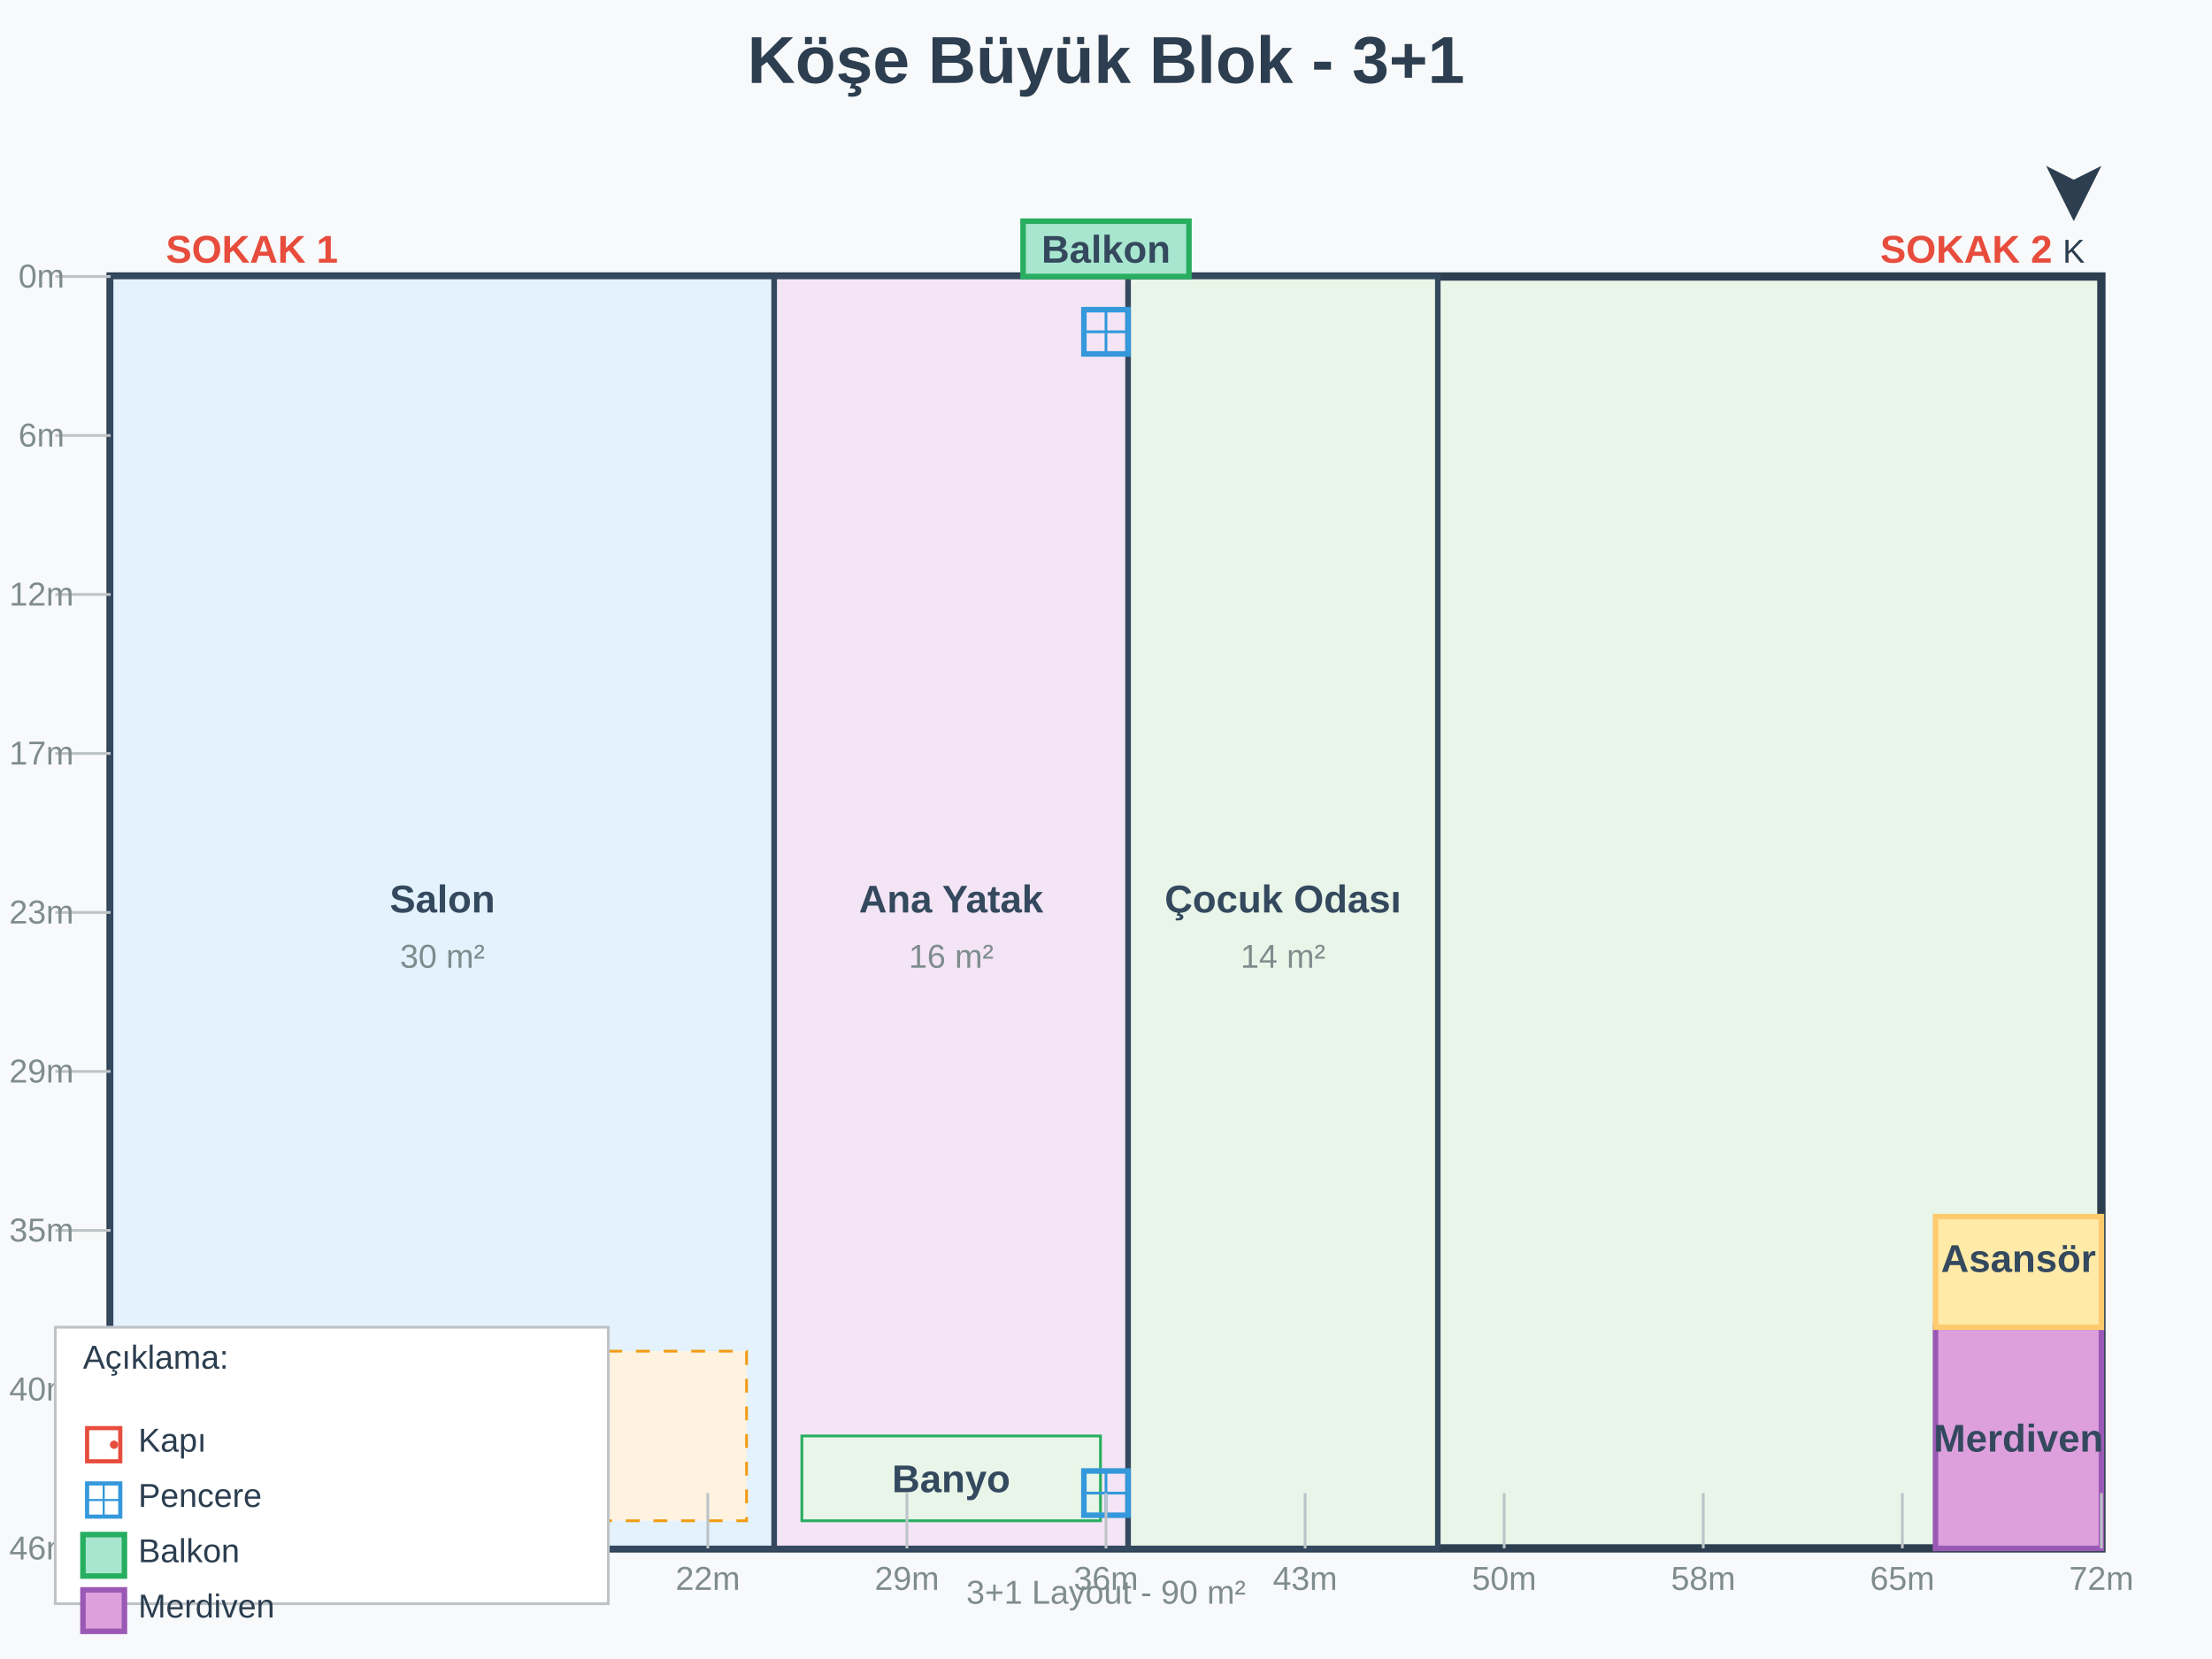
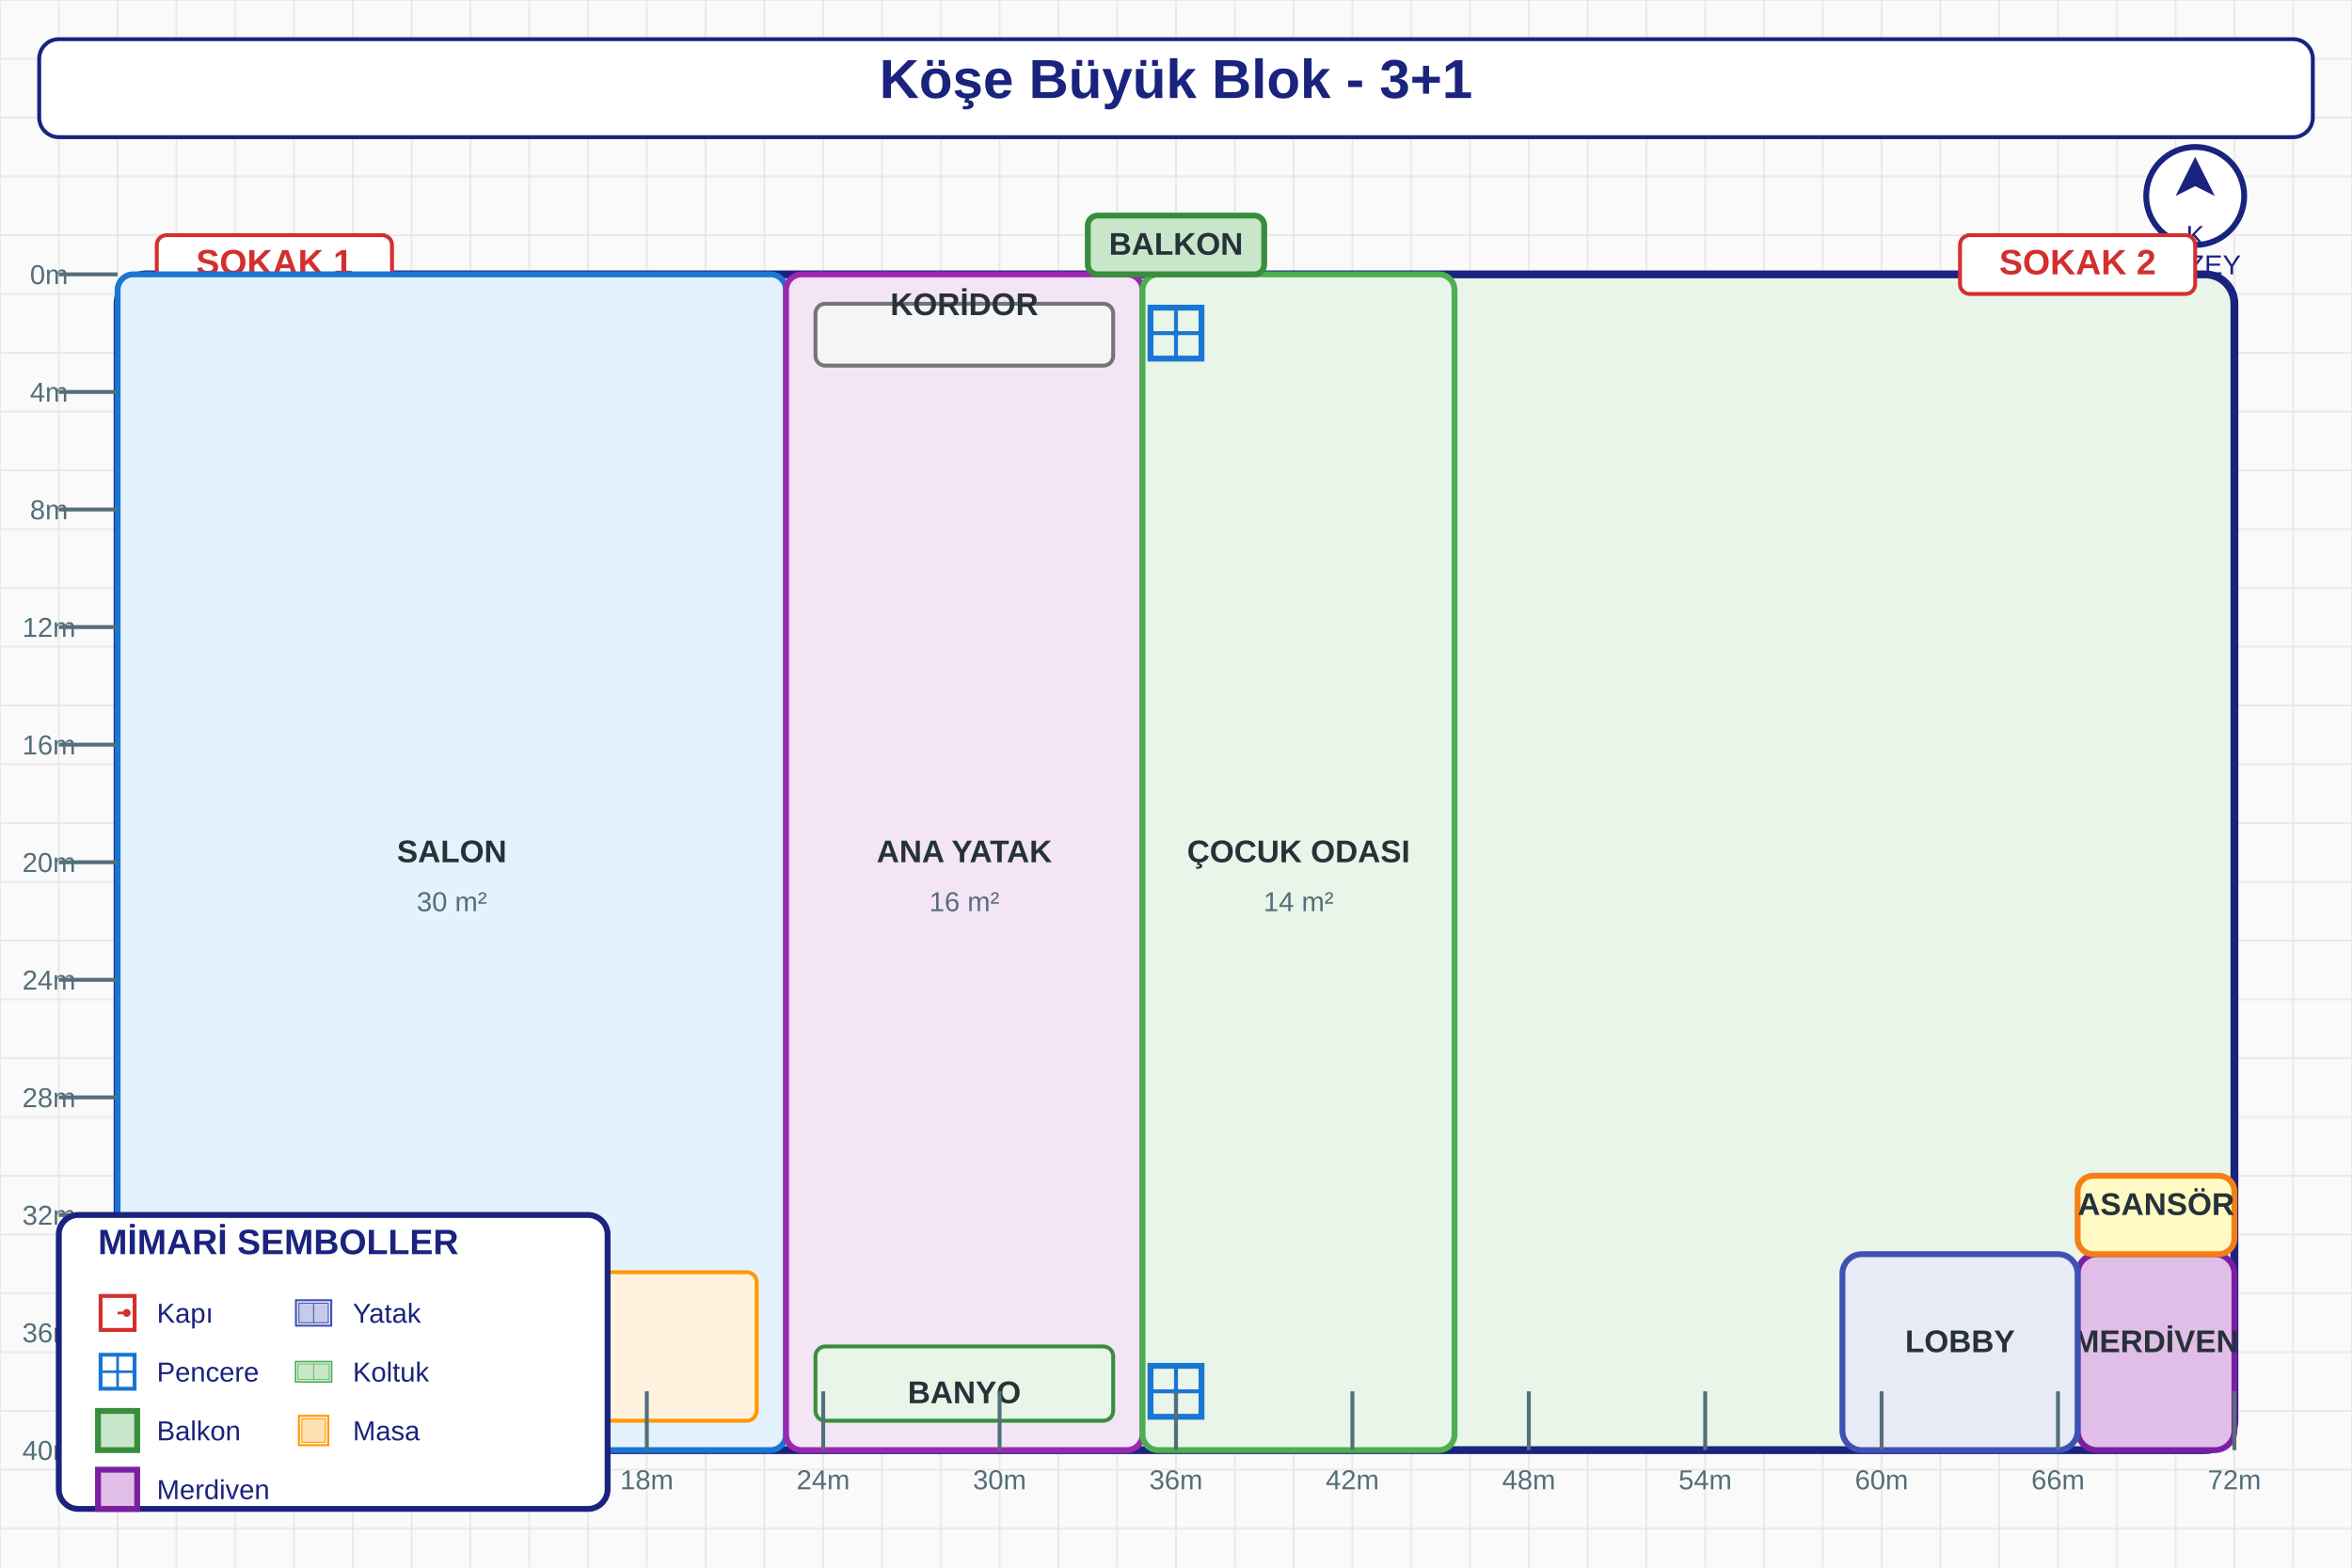
- <svg xmlns="http://www.w3.org/2000/svg" width="800" height="600">
+ <svg xmlns="http://www.w3.org/2000/svg" width="1200" height="800">
  <defs>
    <style>
-       .plan-title { font: bold 24px 'Segoe UI', Arial; fill: #2c3e50; }
-       .room-label { font: bold 14px 'Segoe UI', Arial; fill: #34495e; }
-       .measurement { font: 12px 'Segoe UI', Arial; fill: #7f8c8d; }
-       .legend-text { font: 12px 'Segoe UI', Arial; fill: #2c3e50; }
-       .building-outline { fill: #e8f5e8; stroke: #2c3e50; stroke-width: 3; }
-       .room-divider { stroke: #34495e; stroke-width: 2; fill: none; }
-       .door-line { stroke: #e74c3c; stroke-width: 3; fill: none; stroke-dasharray: 5,5; }
-       .window-line { stroke: #3498db; stroke-width: 2; fill: none; }
-       .balcony { fill: #a8e6cf; stroke: #27ae60; stroke-width: 2; }
-       .common-area { fill: #ffeaa7; stroke: #fdcb6e; stroke-width: 2; }
-       .stairs { fill: #dda0dd; stroke: #9b59b6; stroke-width: 2; }
-       .street-marker { fill: #e74c3c; font: bold 14px Arial; }
-       .north-arrow { fill: #2c3e50; }
+       .plan-title { font: bold 28px 'Segoe UI', Arial; fill: #1a237e; }
+       .room-label { font: bold 16px 'Segoe UI', Arial; fill: #263238; }
+       .measurement { font: 14px 'Segoe UI', Arial; fill: #546e7a; }
+       .legend-text { font: 14px 'Segoe UI', Arial; fill: #1a237e; }
+       .building-outline { fill: #e8f5e8; stroke: #1a237e; stroke-width: 4; }
+       .room-divider { stroke: #37474f; stroke-width: 3; fill: none; }
+       .door-line { stroke: #d32f2f; stroke-width: 4; fill: none; stroke-dasharray: 8,4; }
+       .window-line { stroke: #1976d2; stroke-width: 3; fill: none; }
+       .balcony { fill: #c8e6c9; stroke: #388e3c; stroke-width: 3; }
+       .common-area { fill: #fff9c4; stroke: #f57f17; stroke-width: 3; }
+       .stairs { fill: #e1bee7; stroke: #7b1fa2; stroke-width: 3; }
+       .street-marker { fill: #d32f2f; font: bold 18px Arial; }
+       .north-arrow { fill: #1a237e; }
+       .grid-line { stroke: #e0e0e0; stroke-width: 1; opacity: 0.6; }
+       .furniture { fill: #f5f5f5; stroke: #757575; stroke-width: 2; }
+       .texture { fill: url(#wallTexture); }
    </style>
-     <symbol id="door" viewBox="0 0 20 20">
-       <rect x="2" y="2" width="16" height="16" fill="none" stroke="#e74c3c" stroke-width="2" />
-       <circle cx="15" cy="10" r="2" fill="#e74c3c" />
-     </symbol>
-     <symbol id="window" viewBox="0 0 20 20">
-       <rect x="2" y="2" width="16" height="16" fill="none" stroke="#3498db" stroke-width="2" />
-       <line x1="2" y1="10" x2="18" y2="10" stroke="#3498db" stroke-width="1" />
-       <line x1="10" y1="2" x2="10" y2="18" stroke="#3498db" stroke-width="1" />
+     <pattern id="wallTexture" patternUnits="userSpaceOnUse" width="20" height="20">
+       <rect width="20" height="20" fill="#f5f5f5" />
+       <line x1="0" y1="0" x2="20" y2="20" stroke="#e0e0e0" stroke-width="1" />
+       <line x1="20" y1="0" x2="0" y2="20" stroke="#e0e0e0" stroke-width="1" />
+     </pattern>
+     <symbol id="door" viewBox="0 0 30 30">
+       <rect x="2" y="2" width="26" height="26" fill="none" stroke="#d32f2f" stroke-width="3" />
+       <circle cx="22" cy="15" r="3" fill="#d32f2f" />
+       <line x1="15" y1="15" x2="22" y2="15" stroke="#d32f2f" stroke-width="2" />
+     </symbol>
+     <symbol id="window" viewBox="0 0 30 30">
+       <rect x="2" y="2" width="26" height="26" fill="none" stroke="#1976d2" stroke-width="3" />
+       <line x1="2" y1="15" x2="28" y2="15" stroke="#1976d2" stroke-width="2" />
+       <line x1="15" y1="2" x2="15" y2="28" stroke="#1976d2" stroke-width="2" />
+       <circle cx="15" cy="15" r="2" fill="#1976d2" opacity="0.3" />
+     </symbol>
+     <symbol id="bed" viewBox="0 0 40 30">
+       <rect x="2" y="2" width="36" height="26" fill="#e8eaf6" stroke="#3f51b5" stroke-width="2" />
+       <rect x="5" y="5" width="30" height="20" fill="#c5cae9" stroke="#3f51b5" stroke-width="1" />
+       <line x1="20" y1="5" x2="20" y2="25" stroke="#3f51b5" stroke-width="1" />
+     </symbol>
+     <symbol id="sofa" viewBox="0 0 50 30">
+       <rect x="2" y="2" width="46" height="26" fill="#e8f5e8" stroke="#4caf50" stroke-width="2" />
+       <rect x="5" y="5" width="40" height="20" fill="#c8e6c9" stroke="#4caf50" stroke-width="1" />
+       <line x1="25" y1="5" x2="25" y2="25" stroke="#4caf50" stroke-width="1" />
+     </symbol>
+     <symbol id="table" viewBox="0 0 40 40">
+       <rect x="5" y="5" width="30" height="30" fill="#fff3e0" stroke="#ff9800" stroke-width="2" />
+       <rect x="8" y="8" width="24" height="24" fill="#ffe0b2" stroke="#ff9800" stroke-width="1" />
    </symbol>
  </defs>
-   <rect x="0" y="0" width="800" height="600" fill="#f8f9fa" />
-   <text x="400" y="30" text-anchor="middle" class="plan-title">Köşe Büyük Blok - 3+1</text>
-   <g transform="translate(740, 60)">
-     <polygon points="0,0 10,20 20,0 10,5" class="north-arrow" />
-     <text x="10" y="35" text-anchor="middle" class="legend-text">K</text>
+   <rect x="0" y="0" width="1200" height="800" fill="#fafafa" />
+   <line x1="0" y1="0" x2="0" y2="800" class="grid-line" />
+   <line x1="30" y1="0" x2="30" y2="800" class="grid-line" />
+   <line x1="60" y1="0" x2="60" y2="800" class="grid-line" />
+   <line x1="90" y1="0" x2="90" y2="800" class="grid-line" />
+   <line x1="120" y1="0" x2="120" y2="800" class="grid-line" />
+   <line x1="150" y1="0" x2="150" y2="800" class="grid-line" />
+   <line x1="180" y1="0" x2="180" y2="800" class="grid-line" />
+   <line x1="210" y1="0" x2="210" y2="800" class="grid-line" />
+   <line x1="240" y1="0" x2="240" y2="800" class="grid-line" />
+   <line x1="270" y1="0" x2="270" y2="800" class="grid-line" />
+   <line x1="300" y1="0" x2="300" y2="800" class="grid-line" />
+   <line x1="330" y1="0" x2="330" y2="800" class="grid-line" />
+   <line x1="360" y1="0" x2="360" y2="800" class="grid-line" />
+   <line x1="390" y1="0" x2="390" y2="800" class="grid-line" />
+   <line x1="420" y1="0" x2="420" y2="800" class="grid-line" />
+   <line x1="450" y1="0" x2="450" y2="800" class="grid-line" />
+   <line x1="480" y1="0" x2="480" y2="800" class="grid-line" />
+   <line x1="510" y1="0" x2="510" y2="800" class="grid-line" />
+   <line x1="540" y1="0" x2="540" y2="800" class="grid-line" />
+   <line x1="570" y1="0" x2="570" y2="800" class="grid-line" />
+   <line x1="600" y1="0" x2="600" y2="800" class="grid-line" />
+   <line x1="630" y1="0" x2="630" y2="800" class="grid-line" />
+   <line x1="660" y1="0" x2="660" y2="800" class="grid-line" />
+   <line x1="690" y1="0" x2="690" y2="800" class="grid-line" />
+   <line x1="720" y1="0" x2="720" y2="800" class="grid-line" />
+   <line x1="750" y1="0" x2="750" y2="800" class="grid-line" />
+   <line x1="780" y1="0" x2="780" y2="800" class="grid-line" />
+   <line x1="810" y1="0" x2="810" y2="800" class="grid-line" />
+   <line x1="840" y1="0" x2="840" y2="800" class="grid-line" />
+   <line x1="870" y1="0" x2="870" y2="800" class="grid-line" />
+   <line x1="900" y1="0" x2="900" y2="800" class="grid-line" />
+   <line x1="930" y1="0" x2="930" y2="800" class="grid-line" />
+   <line x1="960" y1="0" x2="960" y2="800" class="grid-line" />
+   <line x1="990" y1="0" x2="990" y2="800" class="grid-line" />
+   <line x1="1020" y1="0" x2="1020" y2="800" class="grid-line" />
+   <line x1="1050" y1="0" x2="1050" y2="800" class="grid-line" />
+   <line x1="1080" y1="0" x2="1080" y2="800" class="grid-line" />
+   <line x1="1110" y1="0" x2="1110" y2="800" class="grid-line" />
+   <line x1="1140" y1="0" x2="1140" y2="800" class="grid-line" />
+   <line x1="1170" y1="0" x2="1170" y2="800" class="grid-line" />
+   <line x1="1200" y1="0" x2="1200" y2="800" class="grid-line" />
+   <line x1="0" y1="0" x2="1200" y2="0" class="grid-line" />
+   <line x1="0" y1="30" x2="1200" y2="30" class="grid-line" />
+   <line x1="0" y1="60" x2="1200" y2="60" class="grid-line" />
+   <line x1="0" y1="90" x2="1200" y2="90" class="grid-line" />
+   <line x1="0" y1="120" x2="1200" y2="120" class="grid-line" />
+   <line x1="0" y1="150" x2="1200" y2="150" class="grid-line" />
+   <line x1="0" y1="180" x2="1200" y2="180" class="grid-line" />
+   <line x1="0" y1="210" x2="1200" y2="210" class="grid-line" />
+   <line x1="0" y1="240" x2="1200" y2="240" class="grid-line" />
+   <line x1="0" y1="270" x2="1200" y2="270" class="grid-line" />
+   <line x1="0" y1="300" x2="1200" y2="300" class="grid-line" />
+   <line x1="0" y1="330" x2="1200" y2="330" class="grid-line" />
+   <line x1="0" y1="360" x2="1200" y2="360" class="grid-line" />
+   <line x1="0" y1="390" x2="1200" y2="390" class="grid-line" />
+   <line x1="0" y1="420" x2="1200" y2="420" class="grid-line" />
+   <line x1="0" y1="450" x2="1200" y2="450" class="grid-line" />
+   <line x1="0" y1="480" x2="1200" y2="480" class="grid-line" />
+   <line x1="0" y1="510" x2="1200" y2="510" class="grid-line" />
+   <line x1="0" y1="540" x2="1200" y2="540" class="grid-line" />
+   <line x1="0" y1="570" x2="1200" y2="570" class="grid-line" />
+   <line x1="0" y1="600" x2="1200" y2="600" class="grid-line" />
+   <line x1="0" y1="630" x2="1200" y2="630" class="grid-line" />
+   <line x1="0" y1="660" x2="1200" y2="660" class="grid-line" />
+   <line x1="0" y1="690" x2="1200" y2="690" class="grid-line" />
+   <line x1="0" y1="720" x2="1200" y2="720" class="grid-line" />
+   <line x1="0" y1="750" x2="1200" y2="750" class="grid-line" />
+   <line x1="0" y1="780" x2="1200" y2="780" class="grid-line" />
+   <rect x="20" y="20" width="1160" height="50" fill="white" stroke="#1a237e" stroke-width="2" rx="10" />
+   <text x="600" y="50" text-anchor="middle" class="plan-title">Köşe Büyük Blok - 3+1</text>
+   <g transform="translate(1100, 80)">
+     <circle cx="20" cy="20" r="25" fill="white" stroke="#1a237e" stroke-width="3" />
+     <polygon points="20,0 30,20 20,15 10,20" class="north-arrow" />
+     <text x="20" y="45" text-anchor="middle" class="legend-text">K</text>
+     <text x="20" y="60" text-anchor="middle" class="legend-text">KUZEY</text>
  </g>
-   <rect x="40" y="100" width="720" height="460" class="building-outline" />
-   <text x="60" y="95" class="street-marker">SOKAK 1</text>
-   <text x="680" y="95" class="street-marker">SOKAK 2</text>
-   <rect x="40" y="100" width="240" height="460" fill="#e3f2fd" stroke="#34495e" stroke-width="2" />
-   <text x="160" y="330" text-anchor="middle" class="room-label">Salon</text>
-   <text x="160" y="350" text-anchor="middle" class="measurement">30 m²</text>
-   <rect x="280" y="100" width="128" height="460" fill="#f3e5f5" stroke="#34495e" stroke-width="2" />
-   <text x="344" y="330" text-anchor="middle" class="room-label">Ana Yatak</text>
-   <text x="344" y="350" text-anchor="middle" class="measurement">16 m²</text>
-   <rect x="408" y="100" width="112" height="460" fill="#e8f5e8" stroke="#34495e" stroke-width="2" />
-   <text x="464" y="330" text-anchor="middle" class="room-label">Çocuk Odası</text>
-   <text x="464" y="350" text-anchor="middle" class="measurement">14 m²</text>
-   <rect x="50" y="488.667" width="220" height="61.333" fill="#fff3e0" stroke="#f39c12" stroke-width="1" stroke-dasharray="5,5" />
-   <text x="160" y="524.333" text-anchor="middle" class="room-label">Mutfak</text>
-   <rect x="290" y="519.333" width="108" height="30.667" fill="#e8f5e8" stroke="#27ae60" stroke-width="1" />
-   <text x="344" y="539.667" text-anchor="middle" class="room-label">Banyo</text>
-   <use href="#door" x="60" y="530" width="20" height="20" />
-   <text x="70" y="550" class="measurement">Giriş</text>
-   <use href="#window" x="390" y="110" width="20" height="20" />
-   <use href="#window" x="390" y="530" width="20" height="20" />
-   <rect x="370" y="80" width="60" height="20" class="balcony" />
-   <text x="400" y="95" text-anchor="middle" class="room-label">Balkon</text>
-   <text x="400" y="580" text-anchor="middle" class="measurement">3+1 Layout - 90 m²</text>
-   <rect x="700" y="480" width="60" height="80" class="stairs" />
-   <text x="730" y="525" text-anchor="middle" class="room-label">Merdiven</text>
-   <rect x="700" y="440" width="60" height="40" class="common-area" />
-   <text x="730" y="460" text-anchor="middle" class="room-label">Asansör</text>
-   <line x1="40" y1="540" x2="40" y2="560" stroke="#bdc3c7" stroke-width="1" />
-   <text x="40" y="575" text-anchor="middle" class="measurement">0m</text>
-   <line x1="112" y1="540" x2="112" y2="560" stroke="#bdc3c7" stroke-width="1" />
-   <text x="112" y="575" text-anchor="middle" class="measurement">7m</text>
-   <line x1="184" y1="540" x2="184" y2="560" stroke="#bdc3c7" stroke-width="1" />
-   <text x="184" y="575" text-anchor="middle" class="measurement">14m</text>
-   <line x1="256" y1="540" x2="256" y2="560" stroke="#bdc3c7" stroke-width="1" />
-   <text x="256" y="575" text-anchor="middle" class="measurement">22m</text>
-   <line x1="328" y1="540" x2="328" y2="560" stroke="#bdc3c7" stroke-width="1" />
-   <text x="328" y="575" text-anchor="middle" class="measurement">29m</text>
-   <line x1="400" y1="540" x2="400" y2="560" stroke="#bdc3c7" stroke-width="1" />
-   <text x="400" y="575" text-anchor="middle" class="measurement">36m</text>
-   <line x1="472" y1="540" x2="472" y2="560" stroke="#bdc3c7" stroke-width="1" />
-   <text x="472" y="575" text-anchor="middle" class="measurement">43m</text>
-   <line x1="544" y1="540" x2="544" y2="560" stroke="#bdc3c7" stroke-width="1" />
-   <text x="544" y="575" text-anchor="middle" class="measurement">50m</text>
-   <line x1="616" y1="540" x2="616" y2="560" stroke="#bdc3c7" stroke-width="1" />
-   <text x="616" y="575" text-anchor="middle" class="measurement">58m</text>
-   <line x1="688" y1="540" x2="688" y2="560" stroke="#bdc3c7" stroke-width="1" />
-   <text x="688" y="575" text-anchor="middle" class="measurement">65m</text>
-   <line x1="760" y1="540" x2="760" y2="560" stroke="#bdc3c7" stroke-width="1" />
-   <text x="760" y="575" text-anchor="middle" class="measurement">72m</text>
-   <line x1="20" y1="100" x2="40" y2="100" stroke="#bdc3c7" stroke-width="1" />
-   <text x="15" y="104" text-anchor="middle" class="measurement">0m</text>
-   <line x1="20" y1="157.5" x2="40" y2="157.5" stroke="#bdc3c7" stroke-width="1" />
-   <text x="15" y="161.5" text-anchor="middle" class="measurement">6m</text>
-   <line x1="20" y1="215" x2="40" y2="215" stroke="#bdc3c7" stroke-width="1" />
-   <text x="15" y="219" text-anchor="middle" class="measurement">12m</text>
-   <line x1="20" y1="272.5" x2="40" y2="272.5" stroke="#bdc3c7" stroke-width="1" />
-   <text x="15" y="276.5" text-anchor="middle" class="measurement">17m</text>
-   <line x1="20" y1="330" x2="40" y2="330" stroke="#bdc3c7" stroke-width="1" />
-   <text x="15" y="334" text-anchor="middle" class="measurement">23m</text>
-   <line x1="20" y1="387.5" x2="40" y2="387.5" stroke="#bdc3c7" stroke-width="1" />
-   <text x="15" y="391.5" text-anchor="middle" class="measurement">29m</text>
-   <line x1="20" y1="445" x2="40" y2="445" stroke="#bdc3c7" stroke-width="1" />
-   <text x="15" y="449" text-anchor="middle" class="measurement">35m</text>
-   <line x1="20" y1="502.5" x2="40" y2="502.5" stroke="#bdc3c7" stroke-width="1" />
-   <text x="15" y="506.5" text-anchor="middle" class="measurement">40m</text>
-   <line x1="20" y1="560" x2="40" y2="560" stroke="#bdc3c7" stroke-width="1" />
-   <text x="15" y="564" text-anchor="middle" class="measurement">46m</text>
-   <rect x="20" y="480" width="200" height="100" fill="white" stroke="#bdc3c7" stroke-width="1" />
-   <text x="30" y="495" class="legend-text">Açıklama:</text>
-   <use href="#door" x="30" y="515" width="15" height="15" />
-   <text x="50" y="525" class="legend-text">Kapı</text>
-   <use href="#window" x="30" y="535" width="15" height="15" />
-   <text x="50" y="545" class="legend-text">Pencere</text>
-   <rect x="30" y="555" width="15" height="15" class="balcony" />
-   <text x="50" y="565" class="legend-text">Balkon</text>
-   <rect x="30" y="575" width="15" height="15" class="stairs" />
-   <text x="50" y="585" class="legend-text">Merdiven</text>
+   <rect x="60" y="140" width="1080" height="600" class="building-outline" rx="15" />
+   <rect x="80" y="120" width="120" height="30" fill="white" stroke="#d32f2f" stroke-width="2" rx="5" />
+   <text x="140" y="140" text-anchor="middle" class="street-marker">SOKAK 1</text>
+   <rect x="1000" y="120" width="120" height="30" fill="white" stroke="#d32f2f" stroke-width="2" rx="5" />
+   <text x="1060" y="140" text-anchor="middle" class="street-marker">SOKAK 2</text>
+   <rect x="60" y="140" width="341.053" height="600" fill="#e3f2fd" stroke="#1976d2" stroke-width="3" rx="8" />
+   <text x="230.526" y="440" text-anchor="middle" class="room-label">SALON</text>
+   <text x="230.526" y="465" text-anchor="middle" class="measurement">30 m²</text>
+   <rect x="401.053" y="140" width="181.895" height="600" fill="#f3e5f5" stroke="#9c27b0" stroke-width="3" rx="8" />
+   <text x="492" y="440" text-anchor="middle" class="room-label">ANA YATAK</text>
+   <text x="492" y="465" text-anchor="middle" class="measurement">16 m²</text>
+   <rect x="582.947" y="140" width="159.158" height="600" fill="#e8f5e8" stroke="#4caf50" stroke-width="3" rx="8" />
+   <text x="662.526" y="440" text-anchor="middle" class="room-label">ÇOCUK ODASI</text>
+   <text x="662.526" y="465" text-anchor="middle" class="measurement">14 m²</text>
+   <rect x="75" y="649.211" width="311.053" height="75.789" fill="#fff3e0" stroke="#ff9800" stroke-width="2" rx="5" />
+   <text x="230.526" y="697.105" text-anchor="middle" class="room-label">MUTFAK</text>
+   <rect x="416.053" y="687.105" width="151.895" height="37.895" fill="#e8f5e8" stroke="#388e3c" stroke-width="2" rx="5" />
+   <text x="492" y="716.053" text-anchor="middle" class="room-label">BANYO</text>
+   <rect x="416.053" y="155" width="151.895" height="31.579" fill="#f5f5f5" stroke="#757575" stroke-width="2" rx="5" />
+   <text x="492" y="160.789" text-anchor="middle" class="room-label">KORİDOR</text>
+   <use href="#door" x="85" y="705" width="30" height="30" />
+   <text x="100" y="730" class="measurement">GİRİŞ</text>
+   <use href="#window" x="585" y="155" width="30" height="30" />
+   <use href="#window" x="585" y="695" width="30" height="30" />
+   <rect x="555" y="110" width="90" height="30" class="balcony" rx="5" />
+   <text x="600" y="130" text-anchor="middle" class="room-label">BALKON</text>
+   <rect x="1060" y="640" width="80" height="100" class="stairs" rx="10" />
+   <text x="1100" y="690" text-anchor="middle" class="room-label">MERDİVEN</text>
+   <rect x="1060" y="600" width="80" height="40" class="common-area" rx="8" />
+   <text x="1100" y="620" text-anchor="middle" class="room-label">ASANSÖR</text>
+   <rect x="940" y="640" width="120" height="100" fill="#e8eaf6" stroke="#3f51b5" stroke-width="3" rx="10" />
+   <text x="1000" y="690" text-anchor="middle" class="room-label">LOBBY</text>
+   <line x1="60" y1="710" x2="60" y2="740" stroke="#546e7a" stroke-width="2" />
+   <text x="60" y="760" text-anchor="middle" class="measurement">0m</text>
+   <line x1="150" y1="710" x2="150" y2="740" stroke="#546e7a" stroke-width="2" />
+   <text x="150" y="760" text-anchor="middle" class="measurement">6m</text>
+   <line x1="240" y1="710" x2="240" y2="740" stroke="#546e7a" stroke-width="2" />
+   <text x="240" y="760" text-anchor="middle" class="measurement">12m</text>
+   <line x1="330" y1="710" x2="330" y2="740" stroke="#546e7a" stroke-width="2" />
+   <text x="330" y="760" text-anchor="middle" class="measurement">18m</text>
+   <line x1="420" y1="710" x2="420" y2="740" stroke="#546e7a" stroke-width="2" />
+   <text x="420" y="760" text-anchor="middle" class="measurement">24m</text>
+   <line x1="510" y1="710" x2="510" y2="740" stroke="#546e7a" stroke-width="2" />
+   <text x="510" y="760" text-anchor="middle" class="measurement">30m</text>
+   <line x1="600" y1="710" x2="600" y2="740" stroke="#546e7a" stroke-width="2" />
+   <text x="600" y="760" text-anchor="middle" class="measurement">36m</text>
+   <line x1="690" y1="710" x2="690" y2="740" stroke="#546e7a" stroke-width="2" />
+   <text x="690" y="760" text-anchor="middle" class="measurement">42m</text>
+   <line x1="780" y1="710" x2="780" y2="740" stroke="#546e7a" stroke-width="2" />
+   <text x="780" y="760" text-anchor="middle" class="measurement">48m</text>
+   <line x1="870" y1="710" x2="870" y2="740" stroke="#546e7a" stroke-width="2" />
+   <text x="870" y="760" text-anchor="middle" class="measurement">54m</text>
+   <line x1="960" y1="710" x2="960" y2="740" stroke="#546e7a" stroke-width="2" />
+   <text x="960" y="760" text-anchor="middle" class="measurement">60m</text>
+   <line x1="1050" y1="710" x2="1050" y2="740" stroke="#546e7a" stroke-width="2" />
+   <text x="1050" y="760" text-anchor="middle" class="measurement">66m</text>
+   <line x1="1140" y1="710" x2="1140" y2="740" stroke="#546e7a" stroke-width="2" />
+   <text x="1140" y="760" text-anchor="middle" class="measurement">72m</text>
+   <line x1="30" y1="140" x2="60" y2="140" stroke="#546e7a" stroke-width="2" />
+   <text x="25" y="145" text-anchor="middle" class="measurement">0m</text>
+   <line x1="30" y1="200" x2="60" y2="200" stroke="#546e7a" stroke-width="2" />
+   <text x="25" y="205" text-anchor="middle" class="measurement">4m</text>
+   <line x1="30" y1="260" x2="60" y2="260" stroke="#546e7a" stroke-width="2" />
+   <text x="25" y="265" text-anchor="middle" class="measurement">8m</text>
+   <line x1="30" y1="320" x2="60" y2="320" stroke="#546e7a" stroke-width="2" />
+   <text x="25" y="325" text-anchor="middle" class="measurement">12m</text>
+   <line x1="30" y1="380" x2="60" y2="380" stroke="#546e7a" stroke-width="2" />
+   <text x="25" y="385" text-anchor="middle" class="measurement">16m</text>
+   <line x1="30" y1="440" x2="60" y2="440" stroke="#546e7a" stroke-width="2" />
+   <text x="25" y="445" text-anchor="middle" class="measurement">20m</text>
+   <line x1="30" y1="500" x2="60" y2="500" stroke="#546e7a" stroke-width="2" />
+   <text x="25" y="505" text-anchor="middle" class="measurement">24m</text>
+   <line x1="30" y1="560" x2="60" y2="560" stroke="#546e7a" stroke-width="2" />
+   <text x="25" y="565" text-anchor="middle" class="measurement">28m</text>
+   <line x1="30" y1="620" x2="60" y2="620" stroke="#546e7a" stroke-width="2" />
+   <text x="25" y="625" text-anchor="middle" class="measurement">32m</text>
+   <line x1="30" y1="680" x2="60" y2="680" stroke="#546e7a" stroke-width="2" />
+   <text x="25" y="685" text-anchor="middle" class="measurement">36m</text>
+   <line x1="30" y1="740" x2="60" y2="740" stroke="#546e7a" stroke-width="2" />
+   <text x="25" y="745" text-anchor="middle" class="measurement">40m</text>
+   <rect x="30" y="620" width="280" height="150" fill="white" stroke="#1a237e" stroke-width="3" rx="10" />
+   <text x="50" y="640" class="legend-text" style="font-size: 18px; font-weight: bold;">MİMARİ SEMBOLLER</text>
+   <use href="#door" x="50" y="660" width="20" height="20" />
+   <text x="80" y="675" class="legend-text">Kapı</text>
+   <use href="#window" x="50" y="690" width="20" height="20" />
+   <text x="80" y="705" class="legend-text">Pencere</text>
+   <rect x="50" y="720" width="20" height="20" class="balcony" />
+   <text x="80" y="735" class="legend-text">Balkon</text>
+   <rect x="50" y="750" width="20" height="20" class="stairs" />
+   <text x="80" y="765" class="legend-text">Merdiven</text>
+   <use href="#bed" x="150" y="660" width="20" height="20" />
+   <text x="180" y="675" class="legend-text">Yatak</text>
+   <use href="#sofa" x="150" y="690" width="20" height="20" />
+   <text x="180" y="705" class="legend-text">Koltuk</text>
+   <use href="#table" x="150" y="720" width="20" height="20" />
+   <text x="180" y="735" class="legend-text">Masa</text>
</svg>
